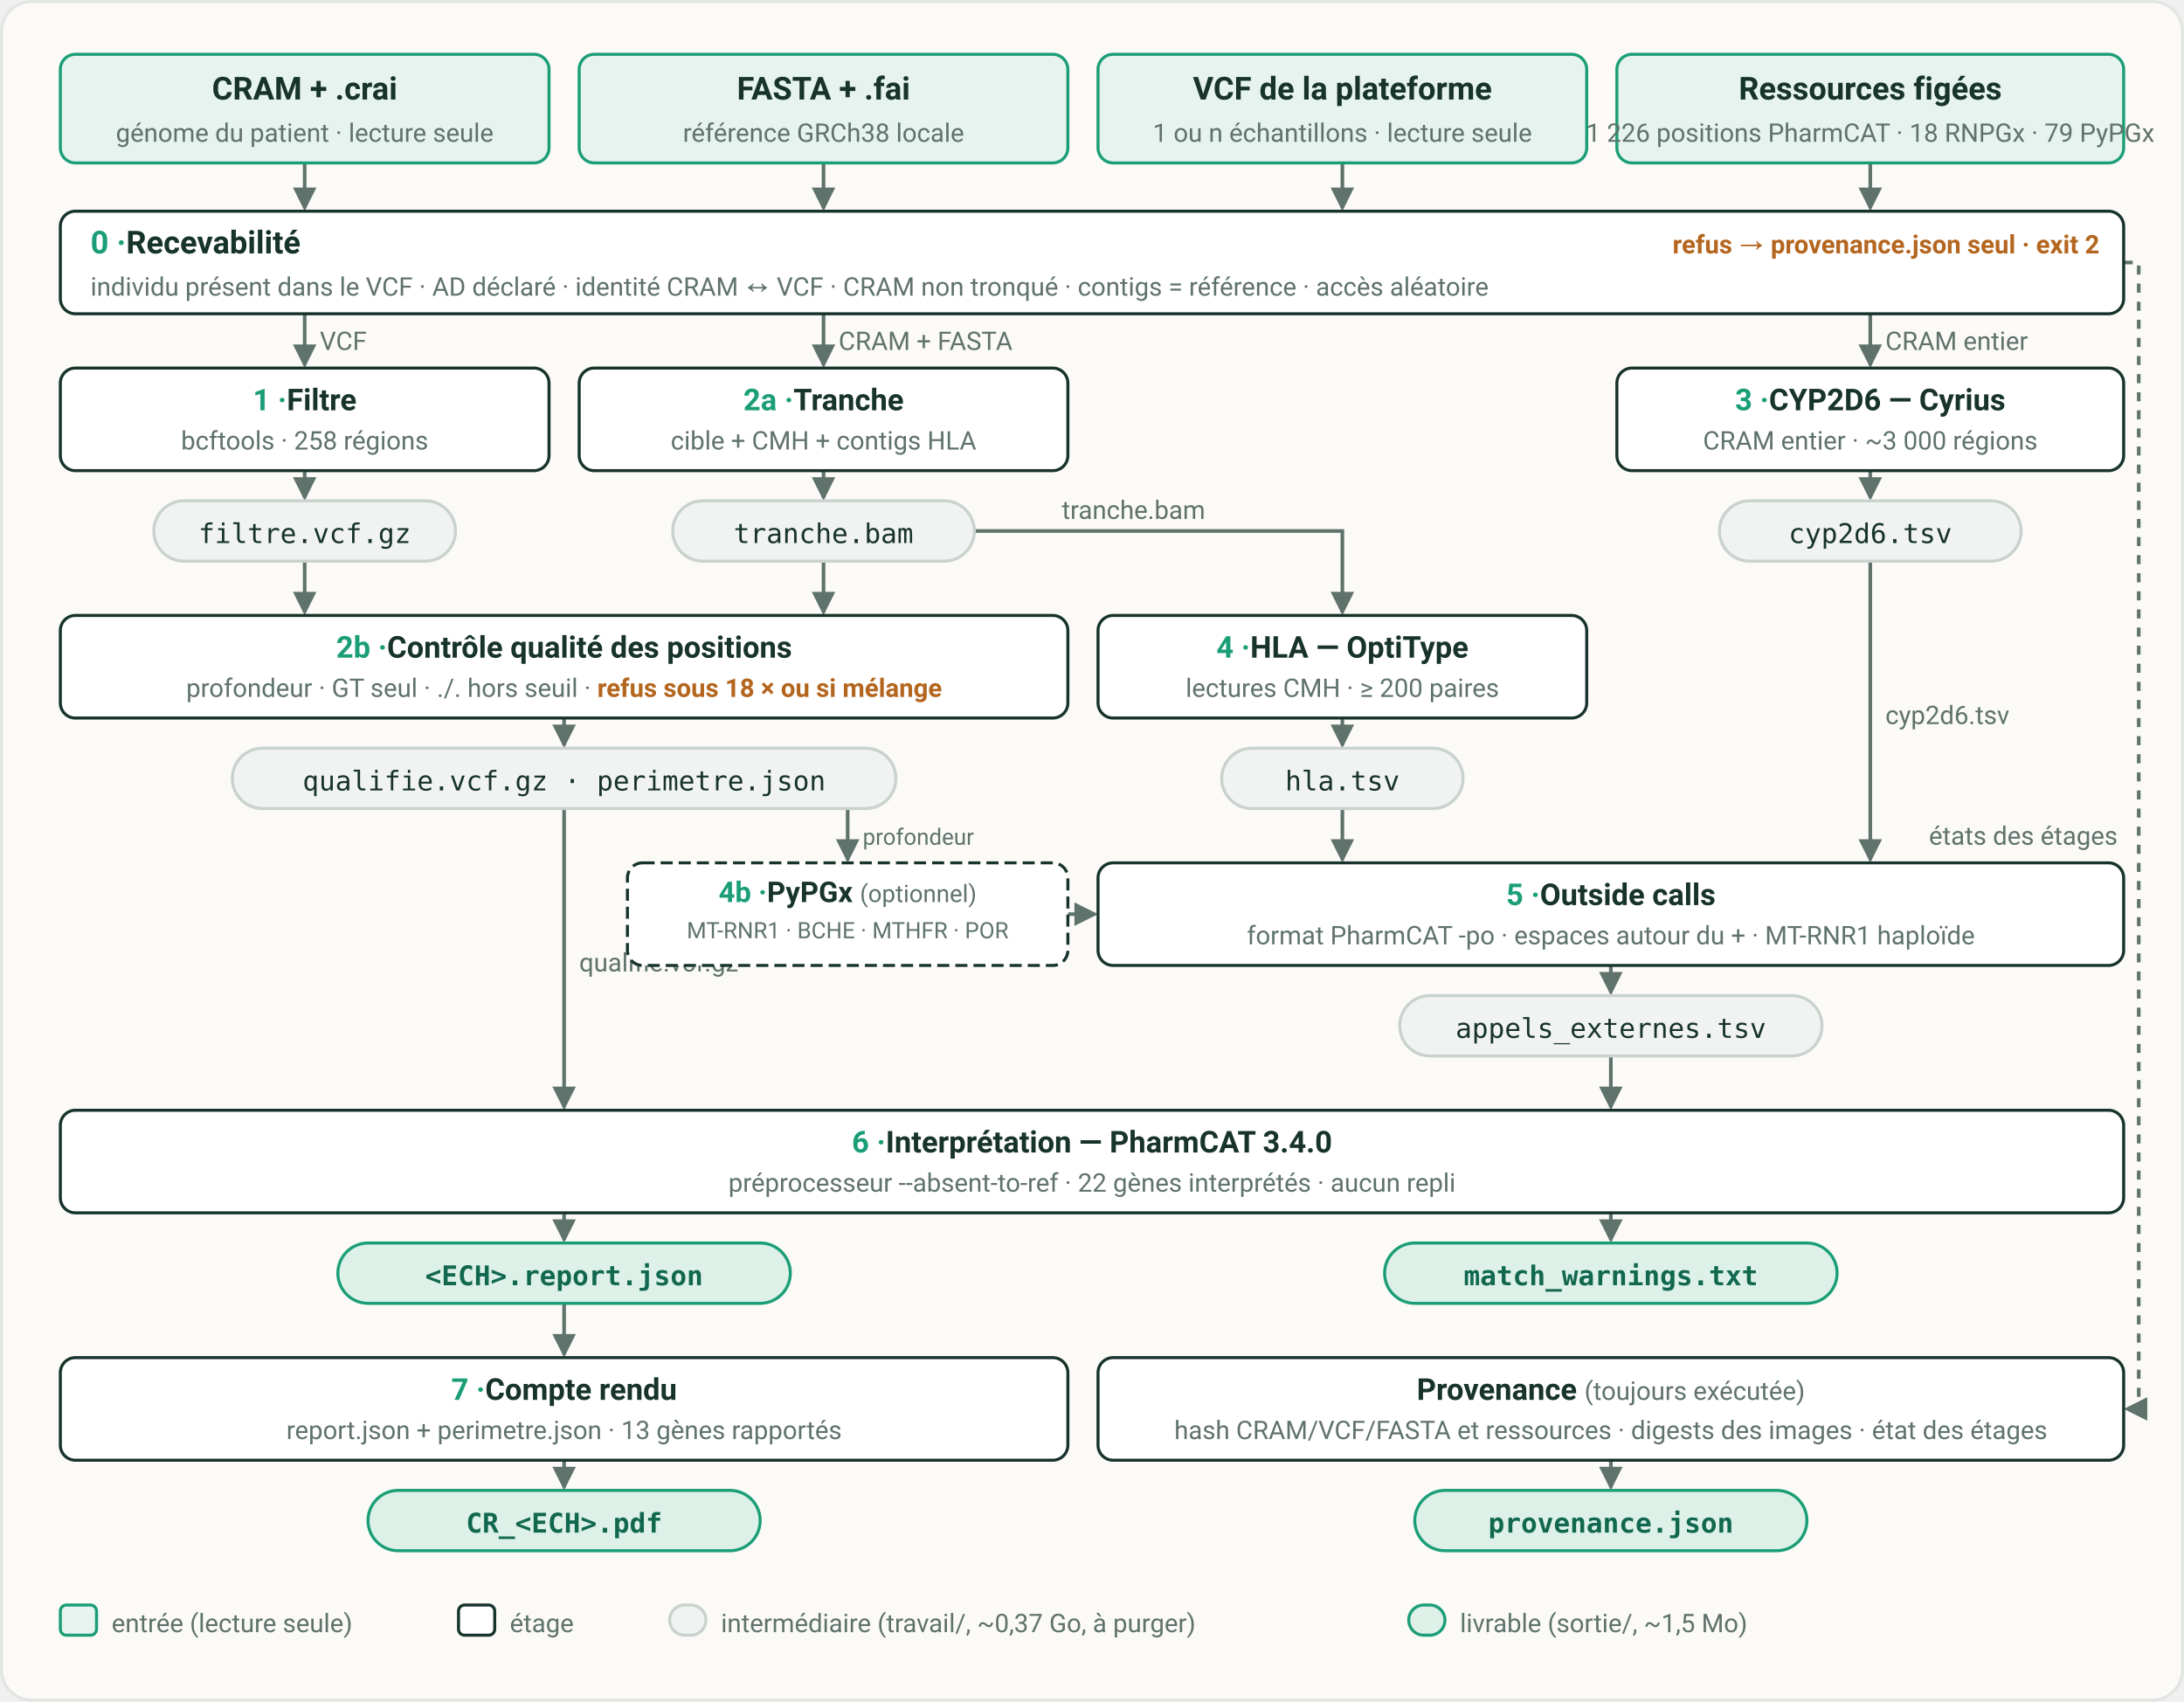
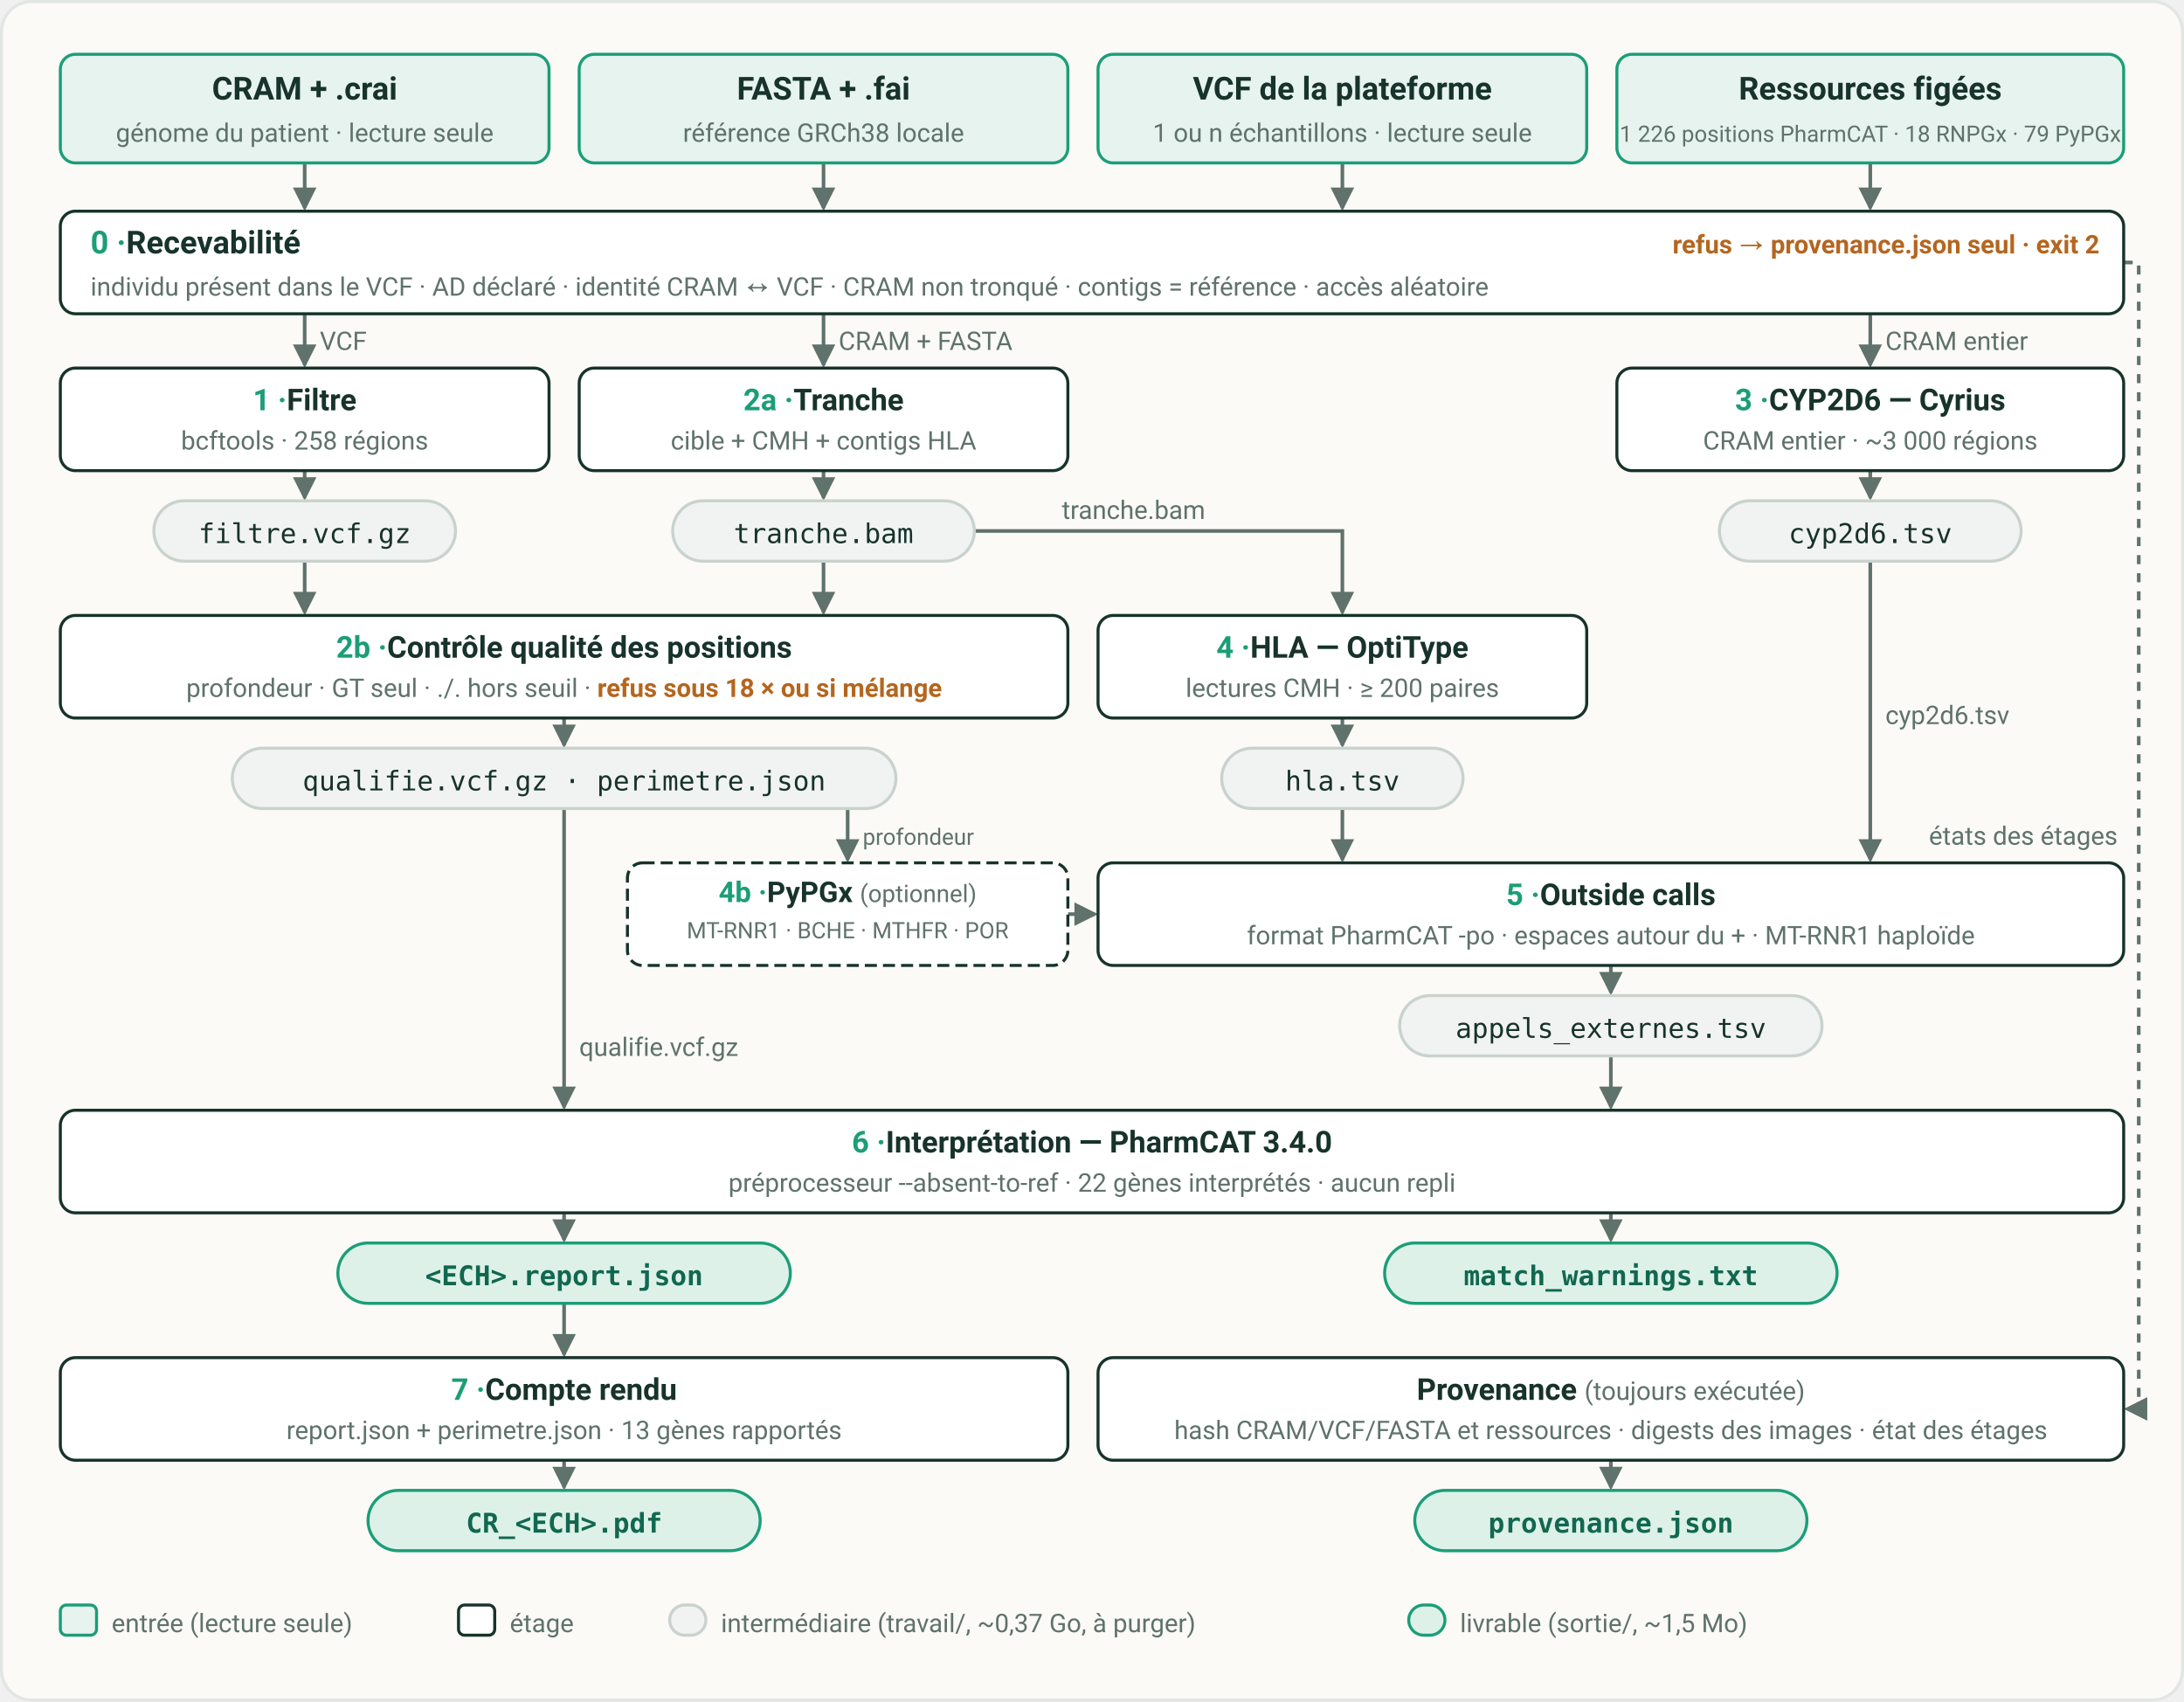
<svg xmlns="http://www.w3.org/2000/svg" viewBox="0 0 724 564" width="724" height="564" font-family="Segoe UI, -apple-system, Roboto, Helvetica, Arial, sans-serif" role="img" aria-label="Flux de fichiers du module PGx, de la CRAM au compte rendu">
  <rect x="0.5" y="0.5" width="723" height="563" rx="10" fill="#FBFAF7" stroke="#E2E6E3" />
  <g transform="translate(12,12)">
    <defs>
      <marker id="ar" viewBox="0 0 8 8" refX="7" refY="4" markerWidth="6.5" markerHeight="6.5" orient="auto-start-reverse">
        <path d="M0,0 L8,4 L0,8 z" fill="#5F726B" />
      </marker>
    </defs>
    <g stroke="#5F726B" stroke-width="1.2" fill="none">
      <line x1="89" y1="42" x2="89" y2="57" marker-end="url(#ar)" />
      <line x1="261" y1="42" x2="261" y2="57" marker-end="url(#ar)" />
      <line x1="433" y1="42" x2="433" y2="57" marker-end="url(#ar)" />
      <line x1="608" y1="42" x2="608" y2="57" marker-end="url(#ar)" />
      <line x1="89" y1="92" x2="89" y2="109" marker-end="url(#ar)" />
      <line x1="261" y1="92" x2="261" y2="109" marker-end="url(#ar)" />
      <line x1="608" y1="92" x2="608" y2="109" marker-end="url(#ar)" />
      <line x1="89" y1="144" x2="89" y2="153" marker-end="url(#ar)" />
      <line x1="261" y1="144" x2="261" y2="153" marker-end="url(#ar)" />
      <line x1="608" y1="144" x2="608" y2="153" marker-end="url(#ar)" />
      <line x1="89" y1="174" x2="89" y2="191" marker-end="url(#ar)" />
      <line x1="261" y1="174" x2="261" y2="191" marker-end="url(#ar)" />
      <polyline points="311,164 433,164 433,191" marker-end="url(#ar)" />
      <line x1="175" y1="226" x2="175" y2="235" marker-end="url(#ar)" />
      <line x1="433" y1="226" x2="433" y2="235" marker-end="url(#ar)" />
      <line x1="433" y1="256" x2="433" y2="273" marker-end="url(#ar)" />
      <line x1="269" y1="256" x2="269" y2="273" marker-end="url(#ar)" />
      <line x1="342" y1="291" x2="351" y2="291" marker-end="url(#ar)" />
      <line x1="608" y1="174" x2="608" y2="273" marker-end="url(#ar)" />
      <line x1="522" y1="308" x2="522" y2="317" marker-end="url(#ar)" />
      <line x1="175" y1="256" x2="175" y2="355" marker-end="url(#ar)" />
      <line x1="522" y1="338" x2="522" y2="355" marker-end="url(#ar)" />
      <line x1="175" y1="390" x2="175" y2="399" marker-end="url(#ar)" />
      <line x1="522" y1="390" x2="522" y2="399" marker-end="url(#ar)" />
      <line x1="175" y1="420" x2="175" y2="437" marker-end="url(#ar)" />
      <line x1="175" y1="472" x2="175" y2="481" marker-end="url(#ar)" />
      <line x1="522" y1="472" x2="522" y2="481" marker-end="url(#ar)" />
      <polyline points="692,75 697,75 697,455 693,455" stroke-dasharray="3 3" marker-end="url(#ar)" />
    </g>
    <g font-size="8.5" fill="#5F726B">
      <text x="94" y="104">VCF</text>
      <text x="266" y="104">CRAM + FASTA</text>
      <text x="613" y="104">CRAM entier</text>
      <text x="340" y="160">tranche.bam</text>
      <text x="613" y="228">cyp2d6.tsv</text>
      <text x="274" y="268" font-size="7.5">profondeur</text>
-       <text x="180" y="310">qualifie.vcf.gz</text>
+       <text x="180" y="338">qualifie.vcf.gz</text>
      <text x="690" y="268" text-anchor="end">états des étages</text>
    </g>
    <g font-size="10.5" fill="#17332B">
      <rect x="8" y="6" width="162" height="36" rx="5" fill="#E6F3EE" stroke="#1B9E77" />
      <text x="89" y="21" text-anchor="middle" font-weight="700">CRAM + .crai</text>
      <text x="89" y="35" text-anchor="middle" font-size="8.5" fill="#5F726B">génome du patient · lecture seule</text>
      <rect x="180" y="6" width="162" height="36" rx="5" fill="#E6F3EE" stroke="#1B9E77" />
      <text x="261" y="21" text-anchor="middle" font-weight="700">FASTA + .fai</text>
      <text x="261" y="35" text-anchor="middle" font-size="8.5" fill="#5F726B">référence GRCh38 locale</text>
      <rect x="352" y="6" width="162" height="36" rx="5" fill="#E6F3EE" stroke="#1B9E77" />
      <text x="433" y="21" text-anchor="middle" font-weight="700">VCF de la plateforme</text>
      <text x="433" y="35" text-anchor="middle" font-size="8.5" fill="#5F726B">1 ou n échantillons · lecture seule</text>
      <rect x="524" y="6" width="168" height="36" rx="5" fill="#E6F3EE" stroke="#1B9E77" />
      <text x="608" y="21" text-anchor="middle" font-weight="700">Ressources figées</text>
-       <text x="608" y="35" text-anchor="middle" font-size="8.5" fill="#5F726B">1 226 positions PharmCAT · 18 RNPGx · 79 PyPGx</text>
+       <text x="608" y="35" text-anchor="middle" font-size="7.5" fill="#5F726B">1 226 positions PharmCAT · 18 RNPGx · 79 PyPGx</text>
    </g>
    <rect x="8" y="58" width="684" height="34" rx="5" fill="#fff" stroke="#17332B" />
    <text x="18" y="72" font-size="10.5" font-weight="700" fill="#17332B">
      <tspan fill="#1B9E77">0 · </tspan>Recevabilité</text>
    <text x="18" y="86" font-size="8.5" fill="#5F726B">individu présent dans le VCF · AD déclaré · identité CRAM ↔ VCF · CRAM non tronqué · contigs = référence · accès aléatoire</text>
    <text x="684" y="72" font-size="8.5" font-weight="700" fill="#B4661F" text-anchor="end">refus → provenance.json seul · exit 2</text>
    <g font-size="10" fill="#17332B">
      <rect x="8" y="110" width="162" height="34" rx="5" fill="#fff" stroke="#17332B" />
      <text x="89" y="124" text-anchor="middle" font-weight="700">
        <tspan fill="#1B9E77">1 · </tspan>Filtre</text>
      <text x="89" y="137" text-anchor="middle" font-size="8.5" fill="#5F726B">bcftools · 258 régions</text>
      <rect x="180" y="110" width="162" height="34" rx="5" fill="#fff" stroke="#17332B" />
      <text x="261" y="124" text-anchor="middle" font-weight="700">
        <tspan fill="#1B9E77">2a · </tspan>Tranche</text>
      <text x="261" y="137" text-anchor="middle" font-size="8.5" fill="#5F726B">cible + CMH + contigs HLA</text>
      <rect x="524" y="110" width="168" height="34" rx="5" fill="#fff" stroke="#17332B" />
      <text x="608" y="124" text-anchor="middle" font-weight="700">
        <tspan fill="#1B9E77">3 · </tspan>CYP2D6 — Cyrius</text>
      <text x="608" y="137" text-anchor="middle" font-size="8.5" fill="#5F726B">CRAM entier · ~3 000 régions</text>
      <rect x="8" y="192" width="334" height="34" rx="5" fill="#fff" stroke="#17332B" />
      <text x="175" y="206" text-anchor="middle" font-weight="700">
        <tspan fill="#1B9E77">2b · </tspan>Contrôle qualité des positions</text>
      <text x="175" y="219" text-anchor="middle" font-size="8.5" fill="#5F726B">profondeur · GT seul · ./. hors seuil · <tspan font-weight="700" fill="#B4661F">refus sous 18 × ou si mélange</tspan>
      </text>
      <rect x="352" y="192" width="162" height="34" rx="5" fill="#fff" stroke="#17332B" />
      <text x="433" y="206" text-anchor="middle" font-weight="700">
        <tspan fill="#1B9E77">4 · </tspan>HLA — OptiType</text>
      <text x="433" y="219" text-anchor="middle" font-size="8.5" fill="#5F726B">lectures CMH · ≥ 200 paires</text>
      <rect x="196" y="274" width="146" height="34" rx="5" fill="#fff" stroke="#17332B" stroke-dasharray="4 2" />
      <text x="269" y="287" text-anchor="middle" font-weight="700" font-size="9.5">
        <tspan fill="#1B9E77">4b · </tspan>PyPGx <tspan font-weight="400" font-size="8" fill="#5F726B">(optionnel)</tspan>
      </text>
      <text x="269" y="299" text-anchor="middle" font-size="7.5" fill="#5F726B">MT-RNR1 · BCHE · MTHFR · POR</text>
      <rect x="352" y="274" width="340" height="34" rx="5" fill="#fff" stroke="#17332B" />
      <text x="522" y="288" text-anchor="middle" font-weight="700">
        <tspan fill="#1B9E77">5 · </tspan>Outside calls</text>
      <text x="522" y="301" text-anchor="middle" font-size="8.5" fill="#5F726B">format PharmCAT -po · espaces autour du + · MT-RNR1 haploïde</text>
      <rect x="8" y="356" width="684" height="34" rx="5" fill="#fff" stroke="#17332B" />
      <text x="350" y="370" text-anchor="middle" font-weight="700">
        <tspan fill="#1B9E77">6 · </tspan>Interprétation — PharmCAT 3.4.0</text>
      <text x="350" y="383" text-anchor="middle" font-size="8.5" fill="#5F726B">préprocesseur --absent-to-ref · 22 gènes interprétés · aucun repli</text>
      <rect x="8" y="438" width="334" height="34" rx="5" fill="#fff" stroke="#17332B" />
      <text x="175" y="452" text-anchor="middle" font-weight="700">
        <tspan fill="#1B9E77">7 · </tspan>Compte rendu</text>
      <text x="175" y="465" text-anchor="middle" font-size="8.5" fill="#5F726B">report.json + perimetre.json · 13 gènes rapportés</text>
      <rect x="352" y="438" width="340" height="34" rx="5" fill="#fff" stroke="#17332B" />
      <text x="522" y="452" text-anchor="middle" font-weight="700">Provenance <tspan font-weight="400" font-size="8.5" fill="#5F726B">(toujours exécutée)</tspan>
      </text>
      <text x="522" y="465" text-anchor="middle" font-size="8.5" fill="#5F726B">hash CRAM/VCF/FASTA et ressources · digests des images · état des étages</text>
    </g>
    <g font-size="9" font-family="Consolas, Menlo, monospace" fill="#17332B">
      <rect x="39" y="154" width="100" height="20" rx="10" fill="#F1F3F2" stroke="#C9D2CE" />
      <text x="89" y="168" text-anchor="middle">filtre.vcf.gz</text>
      <rect x="211" y="154" width="100" height="20" rx="10" fill="#F1F3F2" stroke="#C9D2CE" />
      <text x="261" y="168" text-anchor="middle">tranche.bam</text>
      <rect x="558" y="154" width="100" height="20" rx="10" fill="#F1F3F2" stroke="#C9D2CE" />
      <text x="608" y="168" text-anchor="middle">cyp2d6.tsv</text>
      <rect x="65" y="236" width="220" height="20" rx="10" fill="#F1F3F2" stroke="#C9D2CE" />
      <text x="175" y="250" text-anchor="middle">qualifie.vcf.gz · perimetre.json</text>
      <rect x="393" y="236" width="80" height="20" rx="10" fill="#F1F3F2" stroke="#C9D2CE" />
      <text x="433" y="250" text-anchor="middle">hla.tsv</text>
      <rect x="452" y="318" width="140" height="20" rx="10" fill="#F1F3F2" stroke="#C9D2CE" />
      <text x="522" y="332" text-anchor="middle">appels_externes.tsv</text>
    </g>
    <g font-size="9" font-family="Consolas, Menlo, monospace" font-weight="700" fill="#11684F">
      <rect x="100" y="400" width="150" height="20" rx="10" fill="#DDF1E9" stroke="#1B9E77" />
      <text x="175" y="414" text-anchor="middle">&lt;ECH&gt;.report.json</text>
      <rect x="447" y="400" width="150" height="20" rx="10" fill="#DDF1E9" stroke="#1B9E77" />
      <text x="522" y="414" text-anchor="middle">match_warnings.txt</text>
      <rect x="110" y="482" width="130" height="20" rx="10" fill="#DDF1E9" stroke="#1B9E77" />
      <text x="175" y="496" text-anchor="middle">CR_&lt;ECH&gt;.pdf</text>
      <rect x="457" y="482" width="130" height="20" rx="10" fill="#DDF1E9" stroke="#1B9E77" />
      <text x="522" y="496" text-anchor="middle">provenance.json</text>
    </g>
    <g font-size="8.5" fill="#5F726B">
      <rect x="8" y="520" width="12" height="10" rx="2" fill="#E6F3EE" stroke="#1B9E77" />
      <text x="25" y="529">entrée (lecture seule)</text>
      <rect x="140" y="520" width="12" height="10" rx="2" fill="#fff" stroke="#17332B" />
      <text x="157" y="529">étage</text>
      <rect x="210" y="520" width="12" height="10" rx="5" fill="#F1F3F2" stroke="#C9D2CE" />
      <text x="227" y="529">intermédiaire (travail/, ~0,37 Go, à purger)</text>
      <rect x="455" y="520" width="12" height="10" rx="5" fill="#DDF1E9" stroke="#1B9E77" />
      <text x="472" y="529">livrable (sortie/, ~1,5 Mo)</text>
    </g>
  </g>
</svg>
